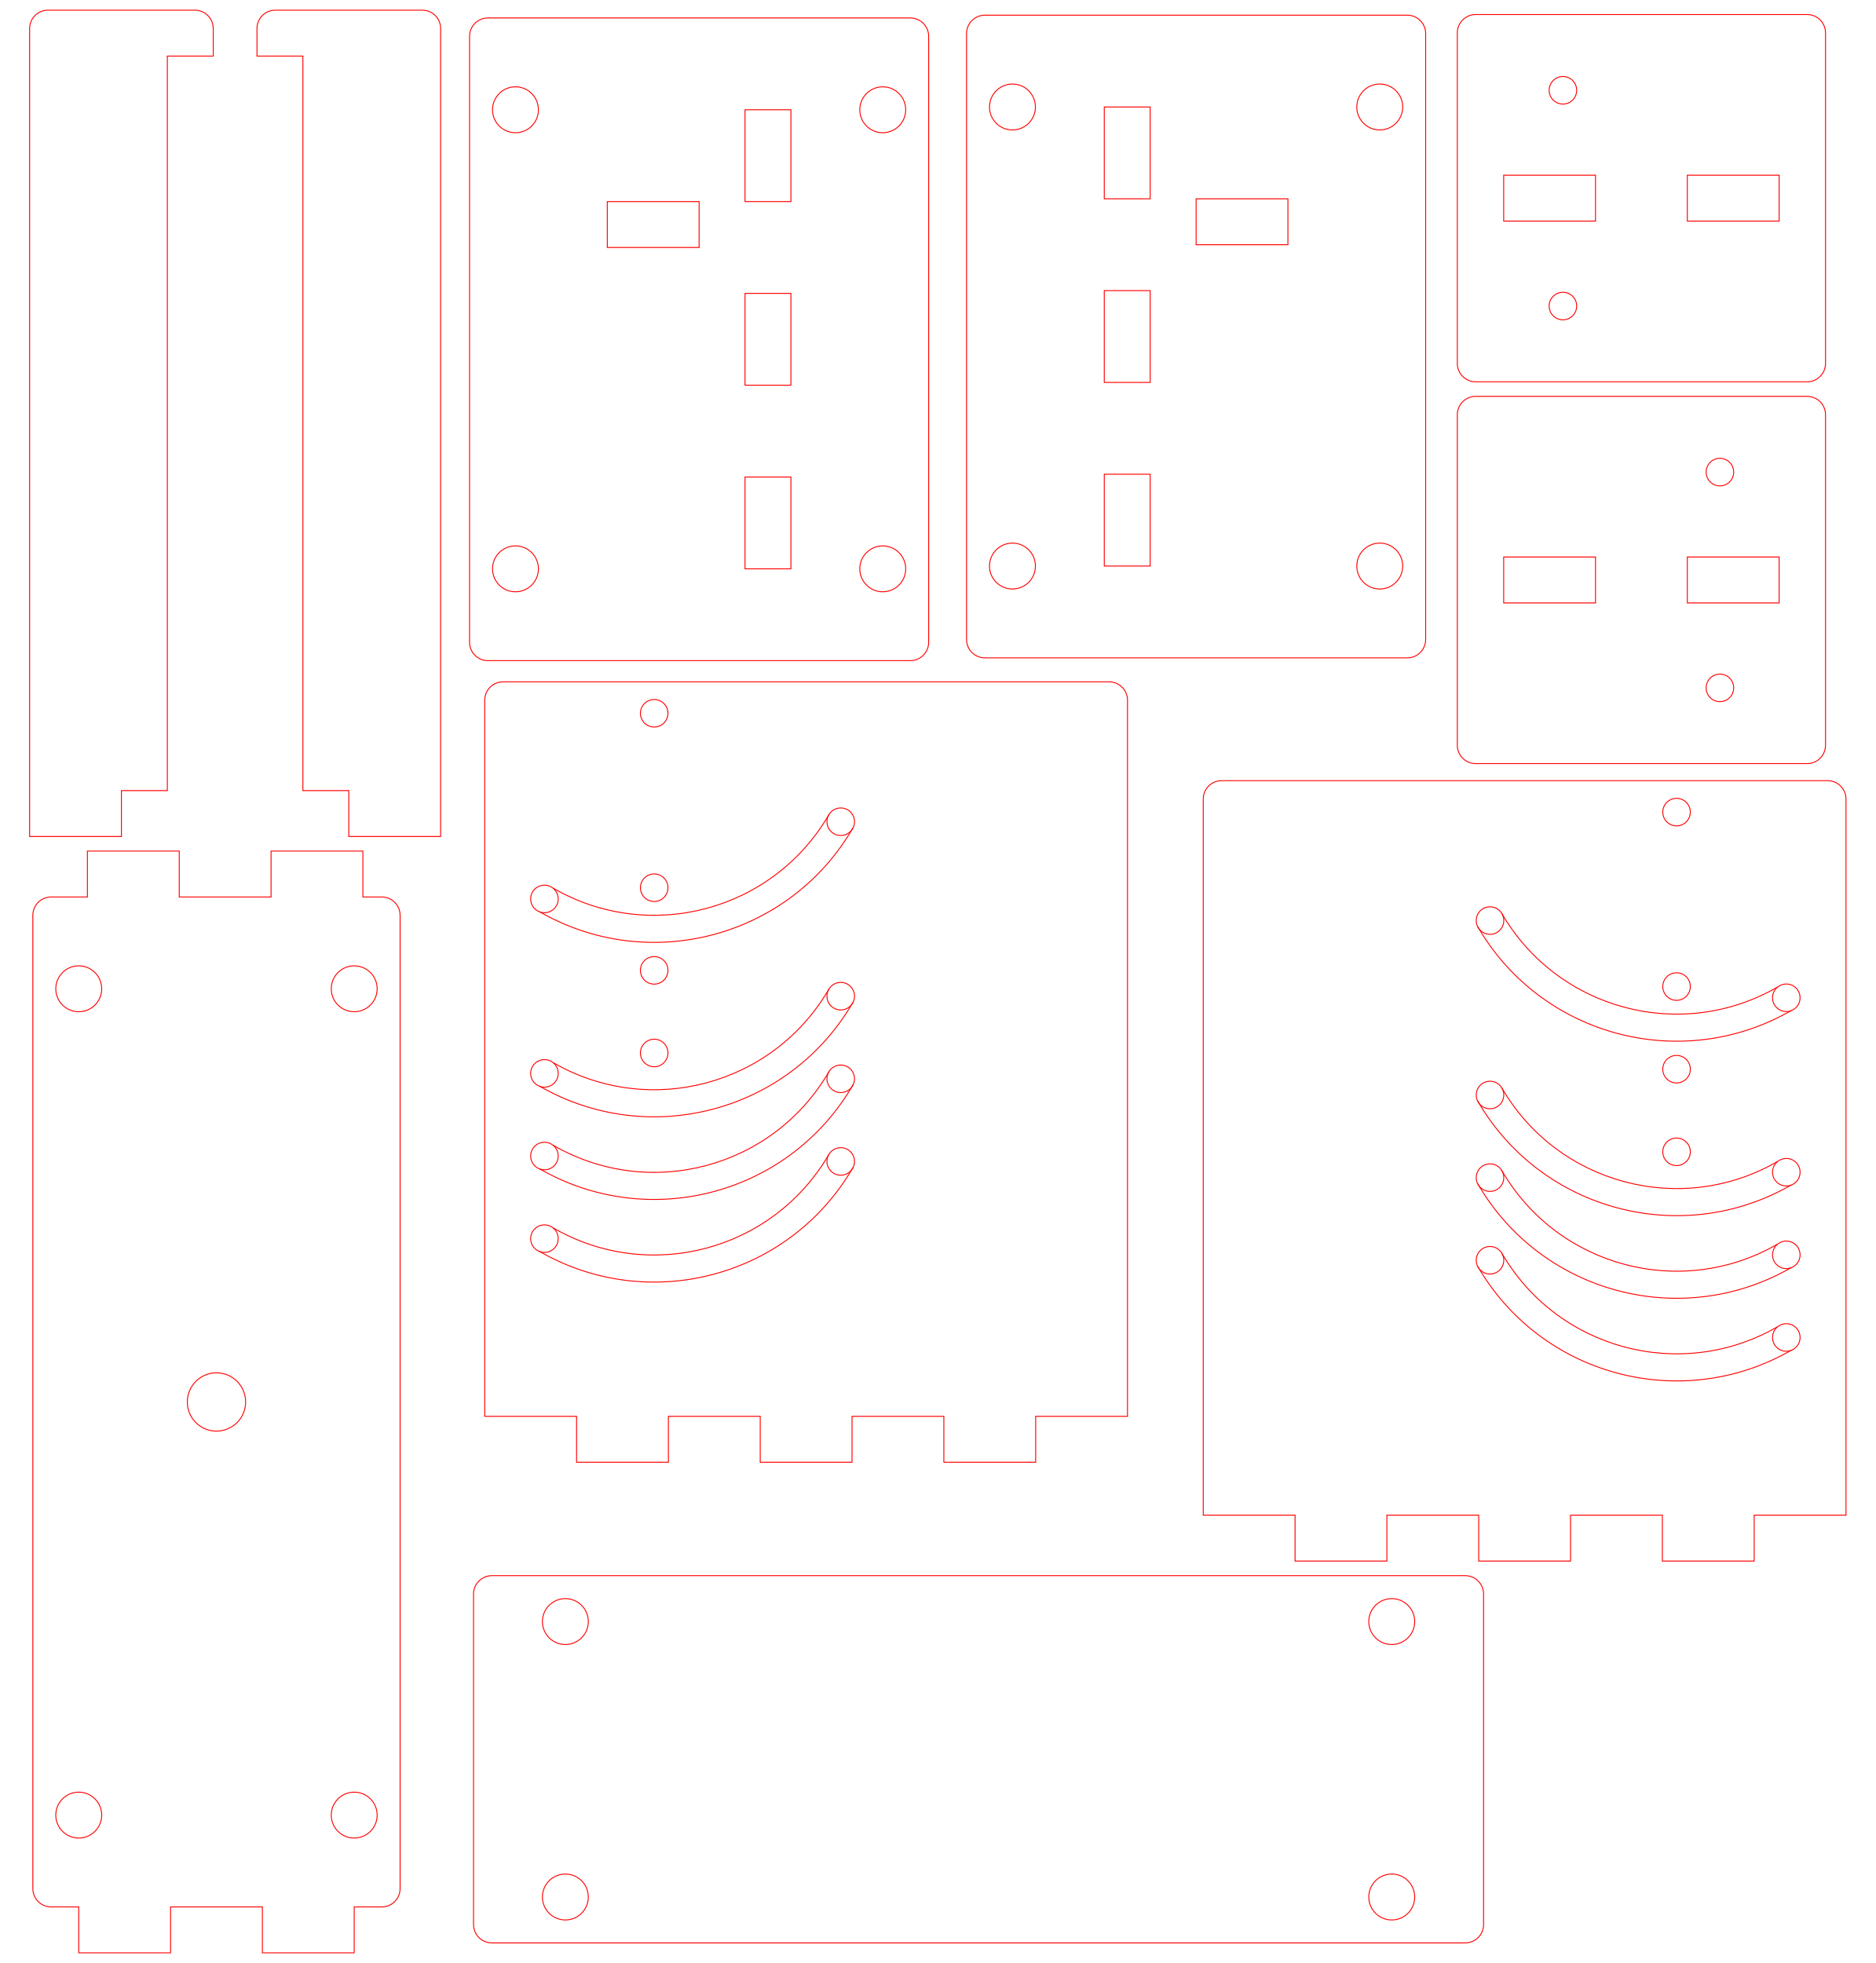
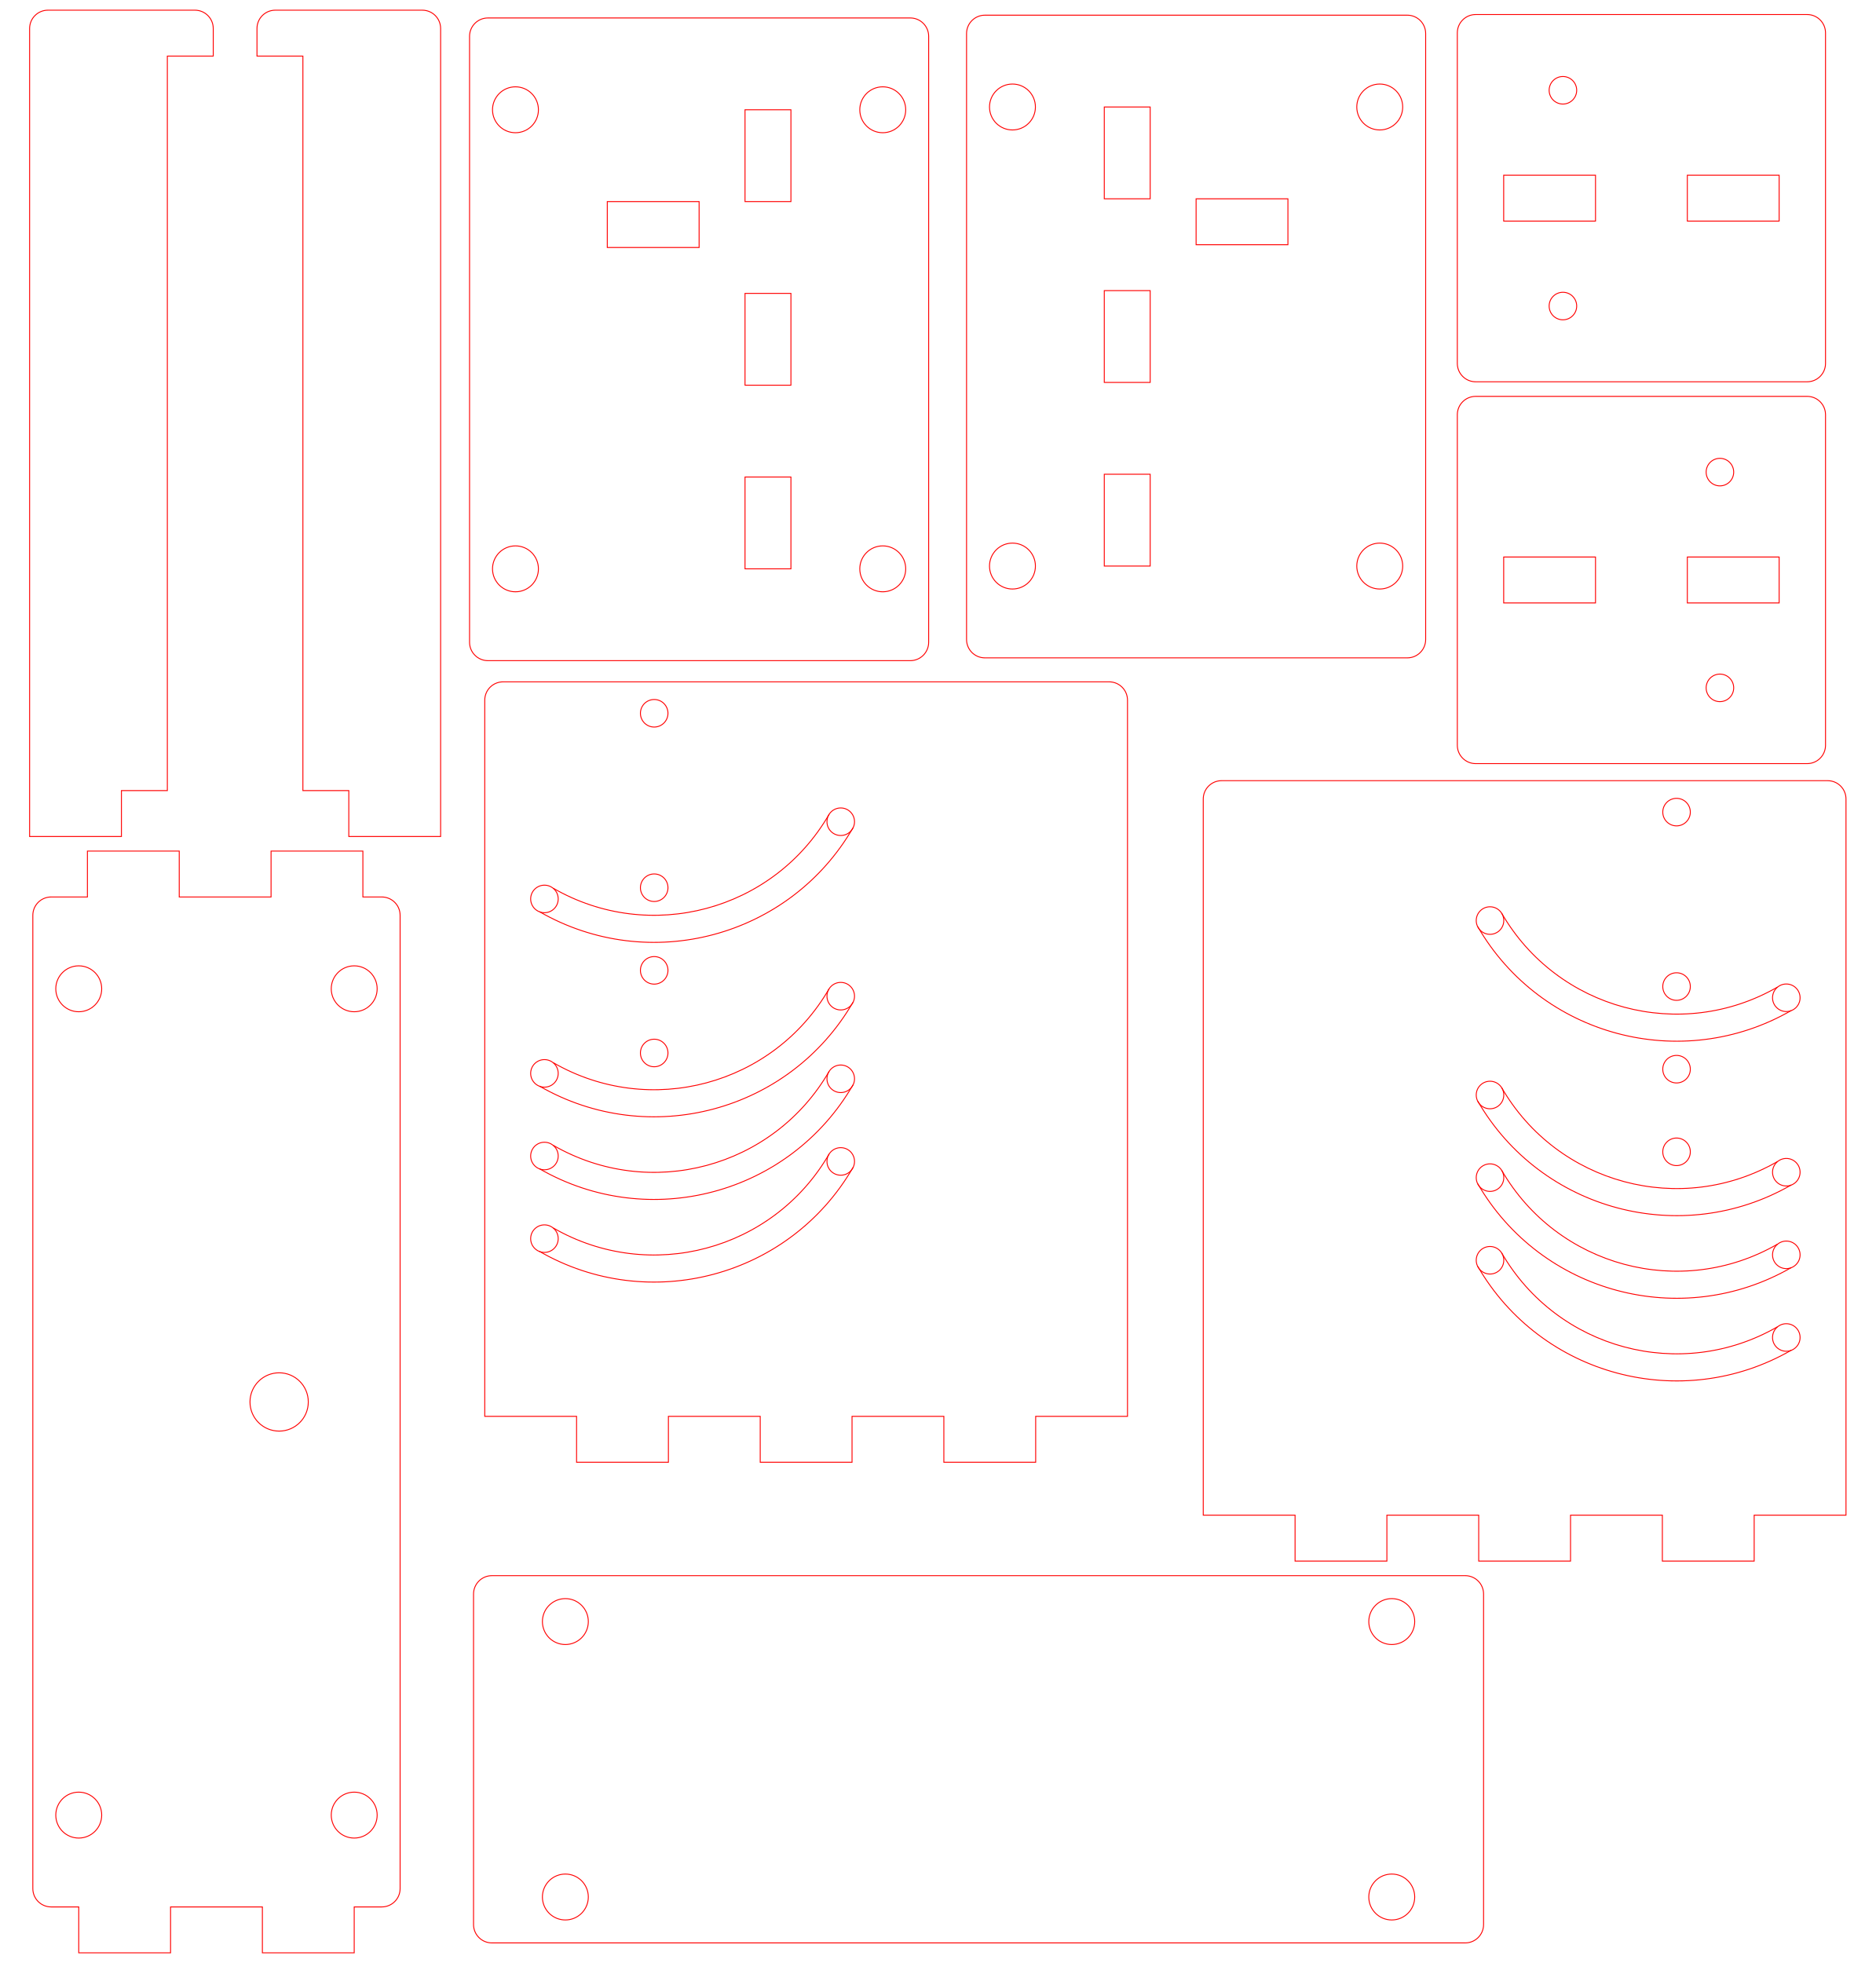
<svg xmlns="http://www.w3.org/2000/svg" width="204.268mm" height="213.804mm" viewBox="0 0 204.268 213.804" version="1.1" id="svg8">
  <defs id="defs2" />
  <g id="layer1" transform="translate(-3.009358,-1.611614)">
    <text xml:space="preserve" style="font-style:normal;font-weight:normal;font-size:10.583px;line-height:125%;font-family:sans-serif;letter-spacing:0px;word-spacing:0px;fill:#000000;fill-opacity:1;stroke:none;stroke-width:0.265px;stroke-linecap:butt;stroke-linejoin:miter;stroke-opacity:1" x="-80.32" y="15.257" id="text4832">
      <tspan id="tspan4830" x="-80.32" y="15.257" style="stroke-width:0.265px">foot</tspan>
    </text>
    <text xml:space="preserve" style="font-style:normal;font-weight:normal;font-size:10.583px;line-height:125%;font-family:sans-serif;letter-spacing:0px;word-spacing:0px;fill:#000000;fill-opacity:1;stroke:none;stroke-width:0.265px;stroke-linecap:butt;stroke-linejoin:miter;stroke-opacity:1" x="-87.064" y="29.809" id="text4891">
      <tspan x="-87.064" y="29.809" style="font-size:3.528px;stroke-width:0.265px" id="tspan4897">cube: 5x10mm</tspan>
    </text>
    <text xml:space="preserve" style="font-style:normal;font-weight:normal;font-size:10.583px;line-height:125%;font-family:sans-serif;letter-spacing:0px;word-spacing:0px;fill:#000000;fill-opacity:1;stroke:none;stroke-width:0.265px;stroke-linecap:butt;stroke-linejoin:miter;stroke-opacity:1" x="22.112" y="47.347" id="text4903">
      <tspan id="tspan4901" x="22.112" y="56.71" style="stroke-width:0.265px" />
    </text>
    <text id="text4907" y="38.76" x="-87.189" style="font-style:normal;font-weight:normal;font-size:10.583px;line-height:125%;font-family:sans-serif;letter-spacing:0px;word-spacing:0px;fill:#000000;fill-opacity:1;stroke:none;stroke-width:0.265px;stroke-linecap:butt;stroke-linejoin:miter;stroke-opacity:1" xml:space="preserve">
      <tspan id="tspan4905" style="font-size:3.528px;stroke-width:0.265px" y="38.76" x="-87.189">base: 50x70mm</tspan>
    </text>
    <text xml:space="preserve" style="font-style:normal;font-weight:normal;font-size:10.583px;line-height:125%;font-family:sans-serif;letter-spacing:0px;word-spacing:0px;fill:#000000;fill-opacity:1;stroke:none;stroke-width:0.265px;stroke-linecap:butt;stroke-linejoin:miter;stroke-opacity:1" x="-86.964" y="47.712" id="text4911">
      <tspan x="-86.964" y="47.712" style="font-size:3.528px;stroke-width:0.265px" id="tspan4909">thickness: 5mm</tspan>
    </text>
    <g id="g4986" transform="translate(2.608036,-3.212798)" style="stroke:#ff0000;stroke-opacity:1;stroke-width:0.1;stroke-miterlimit:4;stroke-dasharray:none">
      <g transform="matrix(-1,0,0,1,229.111,-0.3477853)" id="g4887" style="stroke:#ff0000;stroke-opacity:1;stroke-width:0.1;stroke-miterlimit:4;stroke-dasharray:none">
        <g transform="translate(87.3125,2.078869)" id="g4883" style="stroke:#ff0000;stroke-opacity:1;stroke-width:0.1;stroke-miterlimit:4;stroke-dasharray:none">
          <rect id="rect4873" width="50" height="70" x="40.259" y="5.049" style="fill:none;fill-opacity:1;stroke:#ff0000;stroke-width:0.1;stroke-miterlimit:4;stroke-dasharray:none;stroke-opacity:1" rx="2" />
          <g id="g4881" transform="translate(-64.53943,17.93453)" style="stroke:#ff0000;stroke-opacity:1;stroke-width:0.1;stroke-miterlimit:4;stroke-dasharray:none">
            <rect style="fill:none;fill-opacity:1;stroke:#ff0000;stroke-width:0.1;stroke-miterlimit:4;stroke-dasharray:none;stroke-opacity:1" id="rect4875" width="5" height="10" x="119.798" y="37.114" />
            <rect y="17.114" x="119.798" height="10" width="5" id="rect4877" style="fill:none;fill-opacity:1;stroke:#ff0000;stroke-width:0.1;stroke-miterlimit:4;stroke-dasharray:none;stroke-opacity:1" />
            <rect style="fill:none;fill-opacity:1;stroke:#ff0000;stroke-width:0.1;stroke-miterlimit:4;stroke-dasharray:none;stroke-opacity:1" id="rect4879" width="5" height="10" x="119.798" y="-2.886" />
          </g>
        </g>
        <rect transform="rotate(90)" y="-162.571" x="27.128" height="10" width="5" id="rect4885" style="fill:none;fill-opacity:1;stroke:#ff0000;stroke-width:0.1;stroke-miterlimit:4;stroke-dasharray:none;stroke-opacity:1" />
      </g>
      <g id="g4969" style="stroke:#ff0000;stroke-opacity:1;stroke-width:0.1;stroke-miterlimit:4;stroke-dasharray:none">
        <g id="g4947" transform="translate(35.52976,-5.291667)" style="stroke:#ff0000;stroke-opacity:1;stroke-width:0.1;stroke-miterlimit:4;stroke-dasharray:none">
          <circle r="2.5" cx="21.01" cy="72.072" id="path4941" style="fill:none;fill-opacity:1;stroke:#ff0000;stroke-width:0.1;stroke-miterlimit:4;stroke-dasharray:none;stroke-opacity:1" />
          <circle style="fill:none;fill-opacity:1;stroke:#ff0000;stroke-width:0.1;stroke-miterlimit:4;stroke-dasharray:none;stroke-opacity:1" id="circle4943" cy="22.072" cx="21.01" r="2.5" />
        </g>
        <g transform="translate(75.52976,-5.291667)" id="g4953" style="stroke:#ff0000;stroke-opacity:1;stroke-width:0.1;stroke-miterlimit:4;stroke-dasharray:none">
          <circle style="fill:none;fill-opacity:1;stroke:#ff0000;stroke-width:0.1;stroke-miterlimit:4;stroke-dasharray:none;stroke-opacity:1" id="circle4949" cy="72.072" cx="21.01" r="2.5" />
          <circle r="2.5" cx="21.01" cy="22.072" id="circle4951" style="fill:none;fill-opacity:1;stroke:#ff0000;stroke-width:0.1;stroke-miterlimit:4;stroke-dasharray:none;stroke-opacity:1" />
        </g>
      </g>
    </g>
    <g transform="matrix(-1,0,0,1,209.8141,-3.515179)" id="g5018" style="stroke:#ff0000;stroke-opacity:1;stroke-width:0.1;stroke-miterlimit:4;stroke-dasharray:none">
      <g id="g5002" transform="matrix(-1,0,0,1,229.111,-0.3477853)" style="stroke:#ff0000;stroke-opacity:1;stroke-width:0.1;stroke-miterlimit:4;stroke-dasharray:none">
        <g id="g4998" transform="translate(87.3125,2.078869)" style="stroke:#ff0000;stroke-opacity:1;stroke-width:0.1;stroke-miterlimit:4;stroke-dasharray:none">
          <rect rx="2" style="fill:none;fill-opacity:1;stroke:#ff0000;stroke-width:0.1;stroke-miterlimit:4;stroke-dasharray:none;stroke-opacity:1" y="5.049" x="40.259" height="70" width="50" id="rect4988" />
          <g transform="translate(-64.53943,17.93453)" id="g4996" style="stroke:#ff0000;stroke-opacity:1;stroke-width:0.1;stroke-miterlimit:4;stroke-dasharray:none">
            <rect y="37.114" x="119.798" height="10" width="5" id="rect4990" style="fill:none;fill-opacity:1;stroke:#ff0000;stroke-width:0.1;stroke-miterlimit:4;stroke-dasharray:none;stroke-opacity:1" />
            <rect style="fill:none;fill-opacity:1;stroke:#ff0000;stroke-width:0.1;stroke-miterlimit:4;stroke-dasharray:none;stroke-opacity:1" id="rect4992" width="5" height="10" x="119.798" y="17.114" />
            <rect y="-2.886" x="119.798" height="10" width="5" id="rect4994" style="fill:none;fill-opacity:1;stroke:#ff0000;stroke-width:0.1;stroke-miterlimit:4;stroke-dasharray:none;stroke-opacity:1" />
          </g>
        </g>
        <rect style="fill:none;fill-opacity:1;stroke:#ff0000;stroke-width:0.1;stroke-miterlimit:4;stroke-dasharray:none;stroke-opacity:1" id="rect5000" width="5" height="10" x="27.128" y="-162.571" transform="rotate(90)" />
      </g>
      <g id="g5016" style="stroke:#ff0000;stroke-opacity:1;stroke-width:0.1;stroke-miterlimit:4;stroke-dasharray:none">
        <g transform="translate(35.52976,-5.291667)" id="g5008" style="stroke:#ff0000;stroke-opacity:1;stroke-width:0.1;stroke-miterlimit:4;stroke-dasharray:none">
          <circle style="fill:none;fill-opacity:1;stroke:#ff0000;stroke-width:0.1;stroke-miterlimit:4;stroke-dasharray:none;stroke-opacity:1" id="circle5004" cy="72.072" cx="21.01" r="2.5" />
          <circle r="2.5" cx="21.01" cy="22.072" id="circle5006" style="fill:none;fill-opacity:1;stroke:#ff0000;stroke-width:0.1;stroke-miterlimit:4;stroke-dasharray:none;stroke-opacity:1" />
        </g>
        <g id="g5014" transform="translate(75.52976,-5.291667)" style="stroke:#ff0000;stroke-opacity:1;stroke-width:0.1;stroke-miterlimit:4;stroke-dasharray:none">
          <circle r="2.5" cx="21.01" cy="72.072" id="circle5010" style="fill:none;fill-opacity:1;stroke:#ff0000;stroke-width:0.1;stroke-miterlimit:4;stroke-dasharray:none;stroke-opacity:1" />
          <circle style="fill:none;fill-opacity:1;stroke:#ff0000;stroke-width:0.1;stroke-miterlimit:4;stroke-dasharray:none;stroke-opacity:1" id="circle5012" cy="22.072" cx="21.01" r="2.5" />
        </g>
      </g>
    </g>
    <text id="text5022" y="56.267" x="-87.06" style="font-style:normal;font-weight:normal;font-size:10.583px;line-height:125%;font-family:sans-serif;letter-spacing:0px;word-spacing:0px;fill:#000000;fill-opacity:1;stroke:none;stroke-width:0.265px;stroke-linecap:butt;stroke-linejoin:miter;stroke-opacity:1" xml:space="preserve">
      <tspan id="tspan5020" style="font-size:3.528px;stroke-width:0.265px" y="56.267" x="-87.06">screw pos: 45mmx55mm</tspan>
    </text>
    <g id="g5283" transform="translate(211.5955,-152.5754)">
      <g transform="translate(41.42678,-33.94323)" id="g5265">
        <g id="g5257" transform="translate(-10)">
          <circle style="fill:none;fill-opacity:1;stroke:#ff0000;stroke-width:0.1;stroke-miterlimit:4;stroke-dasharray:none;stroke-opacity:1" id="circle5215" cx="46.525" cy="234.01" r="1.5" />
          <circle r="1.5" cy="257.51" cx="46.525" id="circle5253" style="fill:none;fill-opacity:1;stroke:#ff0000;stroke-width:0.1;stroke-miterlimit:4;stroke-dasharray:none;stroke-opacity:1" />
        </g>
        <rect rx="2" style="fill:none;fill-opacity:1;stroke:#ff0000;stroke-width:0.1;stroke-miterlimit:4;stroke-dasharray:none;stroke-opacity:1" id="rect5259" width="40.1" height="30" x="7.925" y="230.76" />
      </g>
      <g transform="translate(1.622017,-0.6639179)" id="g5273">
        <rect style="fill:none;fill-opacity:1;stroke:#ff0000;stroke-width:0.1;stroke-miterlimit:4;stroke-dasharray:none;stroke-opacity:1" id="rect5267" width="5" height="10" x="57.73" y="199.981" />
        <rect y="214.981" x="57.73" height="10" width="5" id="rect5269" style="fill:none;fill-opacity:1;stroke:#ff0000;stroke-width:0.1;stroke-miterlimit:4;stroke-dasharray:none;stroke-opacity:1" />
      </g>
    </g>
    <g id="g5301" transform="matrix(-1,0,0,1,350.3999,-118.8713)">
      <g id="g5293" transform="translate(41.42678,-33.94323)">
        <g transform="translate(-10)" id="g5289">
          <circle r="1.5" cy="234.01" cx="46.525" id="circle5285" style="fill:none;fill-opacity:1;stroke:#ff0000;stroke-width:0.1;stroke-miterlimit:4;stroke-dasharray:none;stroke-opacity:1" />
          <circle style="fill:none;fill-opacity:1;stroke:#ff0000;stroke-width:0.1;stroke-miterlimit:4;stroke-dasharray:none;stroke-opacity:1" id="circle5287" cx="46.525" cy="257.51" r="1.5" />
        </g>
        <rect y="230.76" x="7.925" height="30" width="40.1" id="rect5291" style="fill:none;fill-opacity:1;stroke:#ff0000;stroke-width:0.1;stroke-miterlimit:4;stroke-dasharray:none;stroke-opacity:1" rx="2" />
      </g>
      <g id="g5299" transform="translate(1.622017,-0.6639179)">
        <rect y="199.981" x="57.73" height="10" width="5" id="rect5295" style="fill:none;fill-opacity:1;stroke:#ff0000;stroke-width:0.1;stroke-miterlimit:4;stroke-dasharray:none;stroke-opacity:1" />
        <rect style="fill:none;fill-opacity:1;stroke:#ff0000;stroke-width:0.1;stroke-miterlimit:4;stroke-dasharray:none;stroke-opacity:1" id="rect5297" width="5" height="10" x="57.73" y="214.981" />
      </g>
    </g>
    <g id="g5403" transform="translate(-240.5426,36.34866)">
      <path id="path5303" transform="scale(0.2645833)" d="m 89.371,633.094 c -4.188,0 -7.559,3.373 -7.559,7.561 v 37.795 200.314 11.338 7.561 18.896 11.338 7.561 h 7.559 30.236 v 18.896 h 37.795 v -18.896 h 37.795 v 18.896 h 37.795 v -18.896 h 37.797 v 18.896 h 37.795 v -18.896 h 30.236 7.559 V 927.896 916.559 897.662 678.449 640.654 c 0,-4.188 -3.371,-7.561 -7.559,-7.561 z" style="fill:none;fill-opacity:1;stroke:#ff0000;stroke-width:0.378;stroke-miterlimit:4;stroke-dasharray:none;stroke-opacity:1" />
      <g id="g5383">
        <g transform="translate(-16.25288,7.413588)" id="g5319">
          <g id="g5315" transform="translate(6.354725,-1.252046)">
            <g transform="translate(0.1889881,-1.322917)" id="g5311">
              <path style="fill:none;fill-opacity:1;stroke:#ff0000;stroke-width:0.1;stroke-miterlimit:4;stroke-dasharray:none;stroke-opacity:1" id="path5305" d="m 71.46,215.566 a 25,24.95 0 0 1 -34.151,9.132" />
              <path id="path5307" style="fill:none;fill-opacity:1;stroke:#ff0000;stroke-width:0.1;stroke-miterlimit:4;stroke-dasharray:none;stroke-opacity:1" d="m 68.862,214.091 a 22,22 0 0 1 -30.053,8.053" />
              <circle style="fill:none;fill-opacity:1;stroke:#ff0000;stroke-width:0.1;stroke-miterlimit:4;stroke-dasharray:none;stroke-opacity:1" id="circle5309" cx="49.809" cy="203.091" r="1.5" />
            </g>
            <circle style="fill:none;fill-opacity:1;stroke:#ff0000;stroke-width:0.1;stroke-miterlimit:4;stroke-dasharray:none;stroke-opacity:1" id="circle5313" cx="70.314" cy="213.58" r="1.5" />
          </g>
          <circle style="fill:none;fill-opacity:1;stroke:#ff0000;stroke-width:0.1;stroke-miterlimit:4;stroke-dasharray:none;stroke-opacity:1" id="circle5317" cx="44.399" cy="220.738" r="1.5" />
        </g>
        <g id="g5365" transform="translate(-16.25288,-27.58641)">
          <g transform="translate(6.354725,-1.252046)" id="g5361">
            <g id="g5357" transform="translate(0.1889881,-1.322917)">
              <path d="m 71.46,215.566 a 25,24.95 0 0 1 -34.151,9.132" id="path5351" style="fill:none;fill-opacity:1;stroke:#ff0000;stroke-width:0.1;stroke-miterlimit:4;stroke-dasharray:none;stroke-opacity:1" />
              <path d="m 68.862,214.091 a 22,22 0 0 1 -30.053,8.053" style="fill:none;fill-opacity:1;stroke:#ff0000;stroke-width:0.1;stroke-miterlimit:4;stroke-dasharray:none;stroke-opacity:1" id="path5353" />
              <circle r="1.5" cy="203.091" cx="49.809" id="circle5355" style="fill:none;fill-opacity:1;stroke:#ff0000;stroke-width:0.1;stroke-miterlimit:4;stroke-dasharray:none;stroke-opacity:1" />
            </g>
            <circle r="1.5" cy="213.58" cx="70.314" id="circle5359" style="fill:none;fill-opacity:1;stroke:#ff0000;stroke-width:0.1;stroke-miterlimit:4;stroke-dasharray:none;stroke-opacity:1" />
          </g>
          <circle r="1.5" cy="220.738" cx="44.399" id="circle5363" style="fill:none;fill-opacity:1;stroke:#ff0000;stroke-width:0.1;stroke-miterlimit:4;stroke-dasharray:none;stroke-opacity:1" />
        </g>
      </g>
    </g>
    <g id="g5441" transform="matrix(-1,0,0,1,-44.15805,30.92498)">
      <path style="fill:none;fill-opacity:1;stroke:#ff0000;stroke-width:0.378;stroke-miterlimit:4;stroke-dasharray:none;stroke-opacity:1" d="m 89.371,633.094 c -4.188,0 -7.559,3.373 -7.559,7.561 v 37.795 200.314 11.338 7.561 18.896 11.338 7.561 h 7.559 30.236 v 18.896 h 37.795 v -18.896 h 37.795 v 18.896 h 37.795 v -18.896 h 37.797 v 18.896 h 37.795 v -18.896 h 30.236 7.559 V 927.896 916.559 897.662 678.449 640.654 c 0,-4.188 -3.371,-7.561 -7.559,-7.561 z" transform="scale(0.2645833)" id="path5405" />
      <g id="g5439">
        <g id="g5421" transform="translate(-16.25288,7.413588)">
          <g transform="translate(6.354725,-1.252046)" id="g5417">
            <g id="g5413" transform="translate(0.1889881,-1.322917)">
              <path d="m 71.46,215.566 a 25,24.95 0 0 1 -34.151,9.132" id="path5407" style="fill:none;fill-opacity:1;stroke:#ff0000;stroke-width:0.1;stroke-miterlimit:4;stroke-dasharray:none;stroke-opacity:1" />
              <path d="m 68.862,214.091 a 22,22 0 0 1 -30.053,8.053" style="fill:none;fill-opacity:1;stroke:#ff0000;stroke-width:0.1;stroke-miterlimit:4;stroke-dasharray:none;stroke-opacity:1" id="path5409" />
              <circle r="1.5" cy="203.091" cx="49.809" id="circle5411" style="fill:none;fill-opacity:1;stroke:#ff0000;stroke-width:0.1;stroke-miterlimit:4;stroke-dasharray:none;stroke-opacity:1" />
            </g>
            <circle r="1.5" cy="213.58" cx="70.314" id="circle5415" style="fill:none;fill-opacity:1;stroke:#ff0000;stroke-width:0.1;stroke-miterlimit:4;stroke-dasharray:none;stroke-opacity:1" />
          </g>
          <circle r="1.5" cy="220.738" cx="44.399" id="circle5419" style="fill:none;fill-opacity:1;stroke:#ff0000;stroke-width:0.1;stroke-miterlimit:4;stroke-dasharray:none;stroke-opacity:1" />
        </g>
        <g transform="translate(-16.25288,-27.58641)" id="g5437">
          <g id="g5433" transform="translate(6.354725,-1.252046)">
            <g transform="translate(0.1889881,-1.322917)" id="g5429">
              <path style="fill:none;fill-opacity:1;stroke:#ff0000;stroke-width:0.1;stroke-miterlimit:4;stroke-dasharray:none;stroke-opacity:1" id="path5423" d="m 71.46,215.566 a 25,24.95 0 0 1 -34.151,9.132" />
              <path id="path5425" style="fill:none;fill-opacity:1;stroke:#ff0000;stroke-width:0.1;stroke-miterlimit:4;stroke-dasharray:none;stroke-opacity:1" d="m 68.862,214.091 a 22,22 0 0 1 -30.053,8.053" />
              <circle style="fill:none;fill-opacity:1;stroke:#ff0000;stroke-width:0.1;stroke-miterlimit:4;stroke-dasharray:none;stroke-opacity:1" id="circle5427" cx="49.809" cy="203.091" r="1.5" />
            </g>
            <circle style="fill:none;fill-opacity:1;stroke:#ff0000;stroke-width:0.1;stroke-miterlimit:4;stroke-dasharray:none;stroke-opacity:1" id="circle5431" cx="70.314" cy="213.58" r="1.5" />
          </g>
          <circle style="fill:none;fill-opacity:1;stroke:#ff0000;stroke-width:0.1;stroke-miterlimit:4;stroke-dasharray:none;stroke-opacity:1" id="circle5435" cx="44.399" cy="220.738" r="1.5" />
        </g>
      </g>
    </g>
    <path style="fill:none;fill-opacity:1;stroke:#ff0000;stroke-width:0.1;stroke-miterlimit:4;stroke-dasharray:none;stroke-opacity:1" d="m 8.234,2.72 c -1.108,0 -2,0.892 -2,2 v 63 15 3 2 5 h 10 v -5 h 5 V 7.72 H 26.234 V 4.72 c 0,-1.108 -0.892,-2 -2,-2 z" id="rect5443" />
    <path id="path5454" d="m 48.997,2.72 c 1.108,0 2,0.892 2,2 v 63 15 3 2 5 h -10 v -5 h -5 V 7.72 h -5 V 4.72 c 0,-1.108 0.892,-2 2,-2 z" style="fill:none;fill-opacity:1;stroke:#ff0000;stroke-width:0.1;stroke-miterlimit:4;stroke-dasharray:none;stroke-opacity:1" />
    <g id="g5611" transform="translate(41.10579,-87.35416)" style="stroke:#ff0000;stroke-opacity:1;stroke-width:0.1;stroke-miterlimit:4;stroke-dasharray:none">
      <path style="fill:none;fill-opacity:1;stroke:#ff0000;stroke-width:0.1;stroke-miterlimit:4;stroke-dasharray:none;stroke-opacity:1" d="m 16.697,163.23 c -1.108,0 -2,0.892 -2,2 v 10 53 3 2 5 3 2 h 2 8 v 5 h 10 v -5 h 10 v 5 h 10 v -5 h 10 v 5 h 10 v -5 h 8 2 v -2 -3 -5 -58 -10 c 0,-1.108 -0.892,-2 -2,-2 z" id="path5458" />
      <g transform="translate(-23.20189,3.137276)" id="g5474" style="stroke:#ff0000;stroke-opacity:1;stroke-width:0.1;stroke-miterlimit:4;stroke-dasharray:none">
        <g id="g5470" transform="translate(6.354725,-1.252046)" style="stroke:#ff0000;stroke-opacity:1;stroke-width:0.1;stroke-miterlimit:4;stroke-dasharray:none">
          <g transform="translate(0.1889881,-1.322917)" id="g5466" style="stroke:#ff0000;stroke-opacity:1;stroke-width:0.1;stroke-miterlimit:4;stroke-dasharray:none">
            <path style="fill:none;fill-opacity:1;stroke:#ff0000;stroke-width:0.1;stroke-miterlimit:4;stroke-dasharray:none;stroke-opacity:1" id="path5460" d="m 71.46,215.566 a 25,24.95 0 0 1 -34.151,9.132" />
            <path id="path5462" style="fill:none;fill-opacity:1;stroke:#ff0000;stroke-width:0.1;stroke-miterlimit:4;stroke-dasharray:none;stroke-opacity:1" d="m 68.862,214.091 a 22,22 0 0 1 -30.053,8.053" />
            <circle style="fill:none;fill-opacity:1;stroke:#ff0000;stroke-width:0.1;stroke-miterlimit:4;stroke-dasharray:none;stroke-opacity:1" id="circle5464" cx="49.809" cy="203.091" r="1.5" />
          </g>
          <circle style="fill:none;fill-opacity:1;stroke:#ff0000;stroke-width:0.1;stroke-miterlimit:4;stroke-dasharray:none;stroke-opacity:1" id="circle5468" cx="70.314" cy="213.58" r="1.5" />
        </g>
        <circle style="fill:none;fill-opacity:1;stroke:#ff0000;stroke-width:0.1;stroke-miterlimit:4;stroke-dasharray:none;stroke-opacity:1" id="circle5472" cx="44.399" cy="220.738" r="1.5" />
      </g>
      <g id="g5490" transform="translate(-23.20189,-5.862724)" style="stroke:#ff0000;stroke-opacity:1;stroke-width:0.1;stroke-miterlimit:4;stroke-dasharray:none">
        <g transform="translate(6.354725,-1.252046)" id="g5486" style="stroke:#ff0000;stroke-opacity:1;stroke-width:0.1;stroke-miterlimit:4;stroke-dasharray:none">
          <g id="g5482" transform="translate(0.1889881,-1.322917)" style="stroke:#ff0000;stroke-opacity:1;stroke-width:0.1;stroke-miterlimit:4;stroke-dasharray:none">
            <path d="m 71.46,215.566 a 25,24.95 0 0 1 -34.151,9.132" id="path5476" style="fill:none;fill-opacity:1;stroke:#ff0000;stroke-width:0.1;stroke-miterlimit:4;stroke-dasharray:none;stroke-opacity:1" />
            <path d="m 68.862,214.091 a 22,22 0 0 1 -30.053,8.053" style="fill:none;fill-opacity:1;stroke:#ff0000;stroke-width:0.1;stroke-miterlimit:4;stroke-dasharray:none;stroke-opacity:1" id="path5478" />
            <circle r="1.5" cy="203.091" cx="49.809" id="circle5480" style="fill:none;fill-opacity:1;stroke:#ff0000;stroke-width:0.1;stroke-miterlimit:4;stroke-dasharray:none;stroke-opacity:1" />
          </g>
          <circle r="1.5" cy="213.58" cx="70.314" id="circle5484" style="fill:none;fill-opacity:1;stroke:#ff0000;stroke-width:0.1;stroke-miterlimit:4;stroke-dasharray:none;stroke-opacity:1" />
        </g>
        <circle r="1.5" cy="220.738" cx="44.399" id="circle5488" style="fill:none;fill-opacity:1;stroke:#ff0000;stroke-width:0.1;stroke-miterlimit:4;stroke-dasharray:none;stroke-opacity:1" />
      </g>
      <g transform="translate(-23.20189,-14.86272)" id="g5560" style="stroke:#ff0000;stroke-opacity:1;stroke-width:0.1;stroke-miterlimit:4;stroke-dasharray:none">
        <g id="g5556" transform="translate(6.354725,-1.252046)" style="stroke:#ff0000;stroke-opacity:1;stroke-width:0.1;stroke-miterlimit:4;stroke-dasharray:none">
          <g transform="translate(0.1889881,-1.322917)" id="g5552" style="stroke:#ff0000;stroke-opacity:1;stroke-width:0.1;stroke-miterlimit:4;stroke-dasharray:none">
            <path style="fill:none;fill-opacity:1;stroke:#ff0000;stroke-width:0.1;stroke-miterlimit:4;stroke-dasharray:none;stroke-opacity:1" id="path5546" d="m 71.46,215.566 a 25,24.95 0 0 1 -34.151,9.132" />
            <path id="path5548" style="fill:none;fill-opacity:1;stroke:#ff0000;stroke-width:0.1;stroke-miterlimit:4;stroke-dasharray:none;stroke-opacity:1" d="m 68.862,214.091 a 22,22 0 0 1 -30.053,8.053" />
            <circle style="fill:none;fill-opacity:1;stroke:#ff0000;stroke-width:0.1;stroke-miterlimit:4;stroke-dasharray:none;stroke-opacity:1" id="circle5550" cx="49.809" cy="203.091" r="1.5" />
          </g>
          <circle style="fill:none;fill-opacity:1;stroke:#ff0000;stroke-width:0.1;stroke-miterlimit:4;stroke-dasharray:none;stroke-opacity:1" id="circle5554" cx="70.314" cy="213.58" r="1.5" />
        </g>
        <circle style="fill:none;fill-opacity:1;stroke:#ff0000;stroke-width:0.1;stroke-miterlimit:4;stroke-dasharray:none;stroke-opacity:1" id="circle5558" cx="44.399" cy="220.738" r="1.5" />
      </g>
      <g id="g5576" transform="translate(-23.20189,-33.86272)" style="stroke:#ff0000;stroke-opacity:1;stroke-width:0.1;stroke-miterlimit:4;stroke-dasharray:none">
        <g transform="translate(6.354725,-1.252046)" id="g5572" style="stroke:#ff0000;stroke-opacity:1;stroke-width:0.1;stroke-miterlimit:4;stroke-dasharray:none">
          <g id="g5568" transform="translate(0.1889881,-1.322917)" style="stroke:#ff0000;stroke-opacity:1;stroke-width:0.1;stroke-miterlimit:4;stroke-dasharray:none">
            <path d="m 71.46,215.566 a 25,24.95 0 0 1 -34.151,9.132" id="path5562" style="fill:none;fill-opacity:1;stroke:#ff0000;stroke-width:0.1;stroke-miterlimit:4;stroke-dasharray:none;stroke-opacity:1" />
            <path d="m 68.862,214.091 a 22,22 0 0 1 -30.053,8.053" style="fill:none;fill-opacity:1;stroke:#ff0000;stroke-width:0.1;stroke-miterlimit:4;stroke-dasharray:none;stroke-opacity:1" id="path5564" />
            <circle r="1.5" cy="203.091" cx="49.809" id="circle5566" style="fill:none;fill-opacity:1;stroke:#ff0000;stroke-width:0.1;stroke-miterlimit:4;stroke-dasharray:none;stroke-opacity:1" />
          </g>
          <circle r="1.5" cy="213.58" cx="70.314" id="circle5570" style="fill:none;fill-opacity:1;stroke:#ff0000;stroke-width:0.1;stroke-miterlimit:4;stroke-dasharray:none;stroke-opacity:1" />
        </g>
        <circle r="1.5" cy="220.738" cx="44.399" id="circle5574" style="fill:none;fill-opacity:1;stroke:#ff0000;stroke-width:0.1;stroke-miterlimit:4;stroke-dasharray:none;stroke-opacity:1" />
      </g>
    </g>
    <g id="g5679" transform="matrix(-1,0,0,1,218.7495,-76.58968)" style="stroke:#ff0000;stroke-opacity:1;stroke-width:0.1;stroke-miterlimit:4;stroke-dasharray:none">
      <path id="path5613" d="m 16.697,163.23 c -1.108,0 -2,0.892 -2,2 v 10 53 3 2 5 3 2 h 2 8 v 5 h 10 v -5 h 10 v 5 h 10 v -5 h 10 v 5 h 10 v -5 h 8 2 v -2 -3 -5 -58 -10 c 0,-1.108 -0.892,-2 -2,-2 z" style="fill:none;fill-opacity:1;stroke:#ff0000;stroke-width:0.1;stroke-miterlimit:4;stroke-dasharray:none;stroke-opacity:1" />
      <g id="g5629" transform="translate(-23.20189,3.137276)" style="stroke:#ff0000;stroke-opacity:1;stroke-width:0.1;stroke-miterlimit:4;stroke-dasharray:none">
        <g transform="translate(6.354725,-1.252046)" id="g5625" style="stroke:#ff0000;stroke-opacity:1;stroke-width:0.1;stroke-miterlimit:4;stroke-dasharray:none">
          <g id="g5621" transform="translate(0.1889881,-1.322917)" style="stroke:#ff0000;stroke-opacity:1;stroke-width:0.1;stroke-miterlimit:4;stroke-dasharray:none">
            <path d="m 71.46,215.566 a 25,24.95 0 0 1 -34.151,9.132" id="path5615" style="fill:none;fill-opacity:1;stroke:#ff0000;stroke-width:0.1;stroke-miterlimit:4;stroke-dasharray:none;stroke-opacity:1" />
            <path d="m 68.862,214.091 a 22,22 0 0 1 -30.053,8.053" style="fill:none;fill-opacity:1;stroke:#ff0000;stroke-width:0.1;stroke-miterlimit:4;stroke-dasharray:none;stroke-opacity:1" id="path5617" />
            <circle r="1.5" cy="203.091" cx="49.809" id="circle5619" style="fill:none;fill-opacity:1;stroke:#ff0000;stroke-width:0.1;stroke-miterlimit:4;stroke-dasharray:none;stroke-opacity:1" />
          </g>
          <circle r="1.5" cy="213.58" cx="70.314" id="circle5623" style="fill:none;fill-opacity:1;stroke:#ff0000;stroke-width:0.1;stroke-miterlimit:4;stroke-dasharray:none;stroke-opacity:1" />
        </g>
        <circle r="1.5" cy="220.738" cx="44.399" id="circle5627" style="fill:none;fill-opacity:1;stroke:#ff0000;stroke-width:0.1;stroke-miterlimit:4;stroke-dasharray:none;stroke-opacity:1" />
      </g>
      <g transform="translate(-23.20189,-5.862724)" id="g5645" style="stroke:#ff0000;stroke-opacity:1;stroke-width:0.1;stroke-miterlimit:4;stroke-dasharray:none">
        <g id="g5641" transform="translate(6.354725,-1.252046)" style="stroke:#ff0000;stroke-opacity:1;stroke-width:0.1;stroke-miterlimit:4;stroke-dasharray:none">
          <g transform="translate(0.1889881,-1.322917)" id="g5637" style="stroke:#ff0000;stroke-opacity:1;stroke-width:0.1;stroke-miterlimit:4;stroke-dasharray:none">
            <path style="fill:none;fill-opacity:1;stroke:#ff0000;stroke-width:0.1;stroke-miterlimit:4;stroke-dasharray:none;stroke-opacity:1" id="path5631" d="m 71.46,215.566 a 25,24.95 0 0 1 -34.151,9.132" />
            <path id="path5633" style="fill:none;fill-opacity:1;stroke:#ff0000;stroke-width:0.1;stroke-miterlimit:4;stroke-dasharray:none;stroke-opacity:1" d="m 68.862,214.091 a 22,22 0 0 1 -30.053,8.053" />
            <circle style="fill:none;fill-opacity:1;stroke:#ff0000;stroke-width:0.1;stroke-miterlimit:4;stroke-dasharray:none;stroke-opacity:1" id="circle5635" cx="49.809" cy="203.091" r="1.5" />
          </g>
          <circle style="fill:none;fill-opacity:1;stroke:#ff0000;stroke-width:0.1;stroke-miterlimit:4;stroke-dasharray:none;stroke-opacity:1" id="circle5639" cx="70.314" cy="213.58" r="1.5" />
        </g>
        <circle style="fill:none;fill-opacity:1;stroke:#ff0000;stroke-width:0.1;stroke-miterlimit:4;stroke-dasharray:none;stroke-opacity:1" id="circle5643" cx="44.399" cy="220.738" r="1.5" />
      </g>
      <g id="g5661" transform="translate(-23.20189,-14.86272)" style="stroke:#ff0000;stroke-opacity:1;stroke-width:0.1;stroke-miterlimit:4;stroke-dasharray:none">
        <g transform="translate(6.354725,-1.252046)" id="g5657" style="stroke:#ff0000;stroke-opacity:1;stroke-width:0.1;stroke-miterlimit:4;stroke-dasharray:none">
          <g id="g5653" transform="translate(0.1889881,-1.322917)" style="stroke:#ff0000;stroke-opacity:1;stroke-width:0.1;stroke-miterlimit:4;stroke-dasharray:none">
            <path d="m 71.46,215.566 a 25,24.95 0 0 1 -34.151,9.132" id="path5647" style="fill:none;fill-opacity:1;stroke:#ff0000;stroke-width:0.1;stroke-miterlimit:4;stroke-dasharray:none;stroke-opacity:1" />
            <path d="m 68.862,214.091 a 22,22 0 0 1 -30.053,8.053" style="fill:none;fill-opacity:1;stroke:#ff0000;stroke-width:0.1;stroke-miterlimit:4;stroke-dasharray:none;stroke-opacity:1" id="path5649" />
            <circle r="1.5" cy="203.091" cx="49.809" id="circle5651" style="fill:none;fill-opacity:1;stroke:#ff0000;stroke-width:0.1;stroke-miterlimit:4;stroke-dasharray:none;stroke-opacity:1" />
          </g>
          <circle r="1.5" cy="213.58" cx="70.314" id="circle5655" style="fill:none;fill-opacity:1;stroke:#ff0000;stroke-width:0.1;stroke-miterlimit:4;stroke-dasharray:none;stroke-opacity:1" />
        </g>
        <circle r="1.5" cy="220.738" cx="44.399" id="circle5659" style="fill:none;fill-opacity:1;stroke:#ff0000;stroke-width:0.1;stroke-miterlimit:4;stroke-dasharray:none;stroke-opacity:1" />
      </g>
      <g transform="translate(-23.20189,-33.86272)" id="g5677" style="stroke:#ff0000;stroke-opacity:1;stroke-width:0.1;stroke-miterlimit:4;stroke-dasharray:none">
        <g id="g5673" transform="translate(6.354725,-1.252046)" style="stroke:#ff0000;stroke-opacity:1;stroke-width:0.1;stroke-miterlimit:4;stroke-dasharray:none">
          <g transform="translate(0.1889881,-1.322917)" id="g5669" style="stroke:#ff0000;stroke-opacity:1;stroke-width:0.1;stroke-miterlimit:4;stroke-dasharray:none">
            <path style="fill:none;fill-opacity:1;stroke:#ff0000;stroke-width:0.1;stroke-miterlimit:4;stroke-dasharray:none;stroke-opacity:1" id="path5663" d="m 71.46,215.566 a 25,24.95 0 0 1 -34.151,9.132" />
            <path id="path5665" style="fill:none;fill-opacity:1;stroke:#ff0000;stroke-width:0.1;stroke-miterlimit:4;stroke-dasharray:none;stroke-opacity:1" d="m 68.862,214.091 a 22,22 0 0 1 -30.053,8.053" />
            <circle style="fill:none;fill-opacity:1;stroke:#ff0000;stroke-width:0.1;stroke-miterlimit:4;stroke-dasharray:none;stroke-opacity:1" id="circle5667" cx="49.809" cy="203.091" r="1.5" />
          </g>
          <circle style="fill:none;fill-opacity:1;stroke:#ff0000;stroke-width:0.1;stroke-miterlimit:4;stroke-dasharray:none;stroke-opacity:1" id="circle5671" cx="70.314" cy="213.58" r="1.5" />
        </g>
        <circle style="fill:none;fill-opacity:1;stroke:#ff0000;stroke-width:0.1;stroke-miterlimit:4;stroke-dasharray:none;stroke-opacity:1" id="circle5675" cx="44.399" cy="220.738" r="1.5" />
      </g>
    </g>
-     <g id="g5831" transform="rotate(90,70.35153,146.3362)" style="stroke:#ff0000;stroke-opacity:1;stroke-width:0.1;stroke-miterlimit:4;stroke-dasharray:none">
-       <path id="rect5456" d="m 25.323,170.103 c -1.108,0 -2,0.892 -2,2 v 2.055 h -5 v 10 h 5 v 10 h -5 v 10 h 5 v 3.945 c 0,1.108 0.892,2 2,2 H 131.323 c 1.108,0 2,-0.892 2,-2 v -3 h 5 v -10 h -5 v -10 h 5 v -10 h -5 v -3 c 0,-1.108 -0.892,-2 -2,-2 z" style="fill:none;fill-opacity:1;stroke:#ff0000;stroke-width:0.1;stroke-miterlimit:4;stroke-dasharray:none;stroke-opacity:1" />
-       <g transform="translate(4.127707,7.589767)" id="g5695" style="stroke:#ff0000;stroke-opacity:1;stroke-width:0.1;stroke-miterlimit:4;stroke-dasharray:none">
+     <g id="g1029">
+       <path id="rect5456" d="m 46.585,101.308 c 0,-1.108 -0.892,-2 -2,-2 H 42.53 v -5 h -10 v 5 h -10 v -5 h -10 v 5 H 8.585 c -1.108,0 -2,0.892 -2,2 v 106 c 0,1.108 0.892,2 2,2 h 3 v 5 h 10 v -5 h 10 v 5 h 10 v -5 h 3 c 1.108,0 2,-0.892 2,-2 z" style="fill:none;fill-opacity:1;stroke:#ff0000;stroke-width:0.1;stroke-miterlimit:4;stroke-dasharray:none;stroke-opacity:1" />
+       <g transform="rotate(90,64.49279,144.6052)" id="g5695" style="stroke:#ff0000;stroke-width:0.1;stroke-miterlimit:4;stroke-dasharray:none;stroke-opacity:1">
        <circle style="fill:none;fill-opacity:1;stroke:#ff0000;stroke-width:0.1;stroke-miterlimit:4;stroke-dasharray:none;stroke-opacity:1" id="path5683" cx="29.195" cy="197.513" r="2.5" />
        <circle r="2.5" cy="197.513" cx="119.195" id="circle5685" style="fill:none;fill-opacity:1;stroke:#ff0000;stroke-width:0.1;stroke-miterlimit:4;stroke-dasharray:none;stroke-opacity:1" />
        <circle r="2.5" cy="167.513" cx="29.195" id="circle5687" style="fill:none;fill-opacity:1;stroke:#ff0000;stroke-width:0.1;stroke-miterlimit:4;stroke-dasharray:none;stroke-opacity:1" />
        <circle style="fill:none;fill-opacity:1;stroke:#ff0000;stroke-width:0.1;stroke-miterlimit:4;stroke-dasharray:none;stroke-opacity:1" id="circle5689" cx="119.195" cy="167.513" r="2.5" />
      </g>
-       <ellipse ry="3.175" rx="3.175" cy="190.103" cx="78.323" id="path5705" style="fill:none;fill-opacity:1;stroke:#ff0000;stroke-width:0.1;stroke-miterlimit:4;stroke-dasharray:none;stroke-opacity:1" />
+       <ellipse transform="rotate(90)" ry="3.175" rx="3.175" cy="-33.41" cx="154.308" id="path5705" style="fill:none;fill-opacity:1;stroke:#ff0000;stroke-width:0.1;stroke-miterlimit:4;stroke-dasharray:none;stroke-opacity:1" />
    </g>
    <g transform="translate(35.38659,10.71463)" id="g5719" style="stroke:#ff0000;stroke-opacity:1;stroke-width:0.1;stroke-miterlimit:4;stroke-dasharray:none">
      <rect style="fill:none;fill-opacity:1;stroke:#ff0000;stroke-width:0.1;stroke-miterlimit:4;stroke-dasharray:none;stroke-opacity:1" id="rect5707" width="110" height="40" x="19.195" y="162.513" rx="2" />
      <g id="g5717" style="stroke:#ff0000;stroke-opacity:1;stroke-width:0.1;stroke-miterlimit:4;stroke-dasharray:none">
        <circle r="2.5" cy="197.513" cx="29.195" id="circle5709" style="fill:none;fill-opacity:1;stroke:#ff0000;stroke-width:0.1;stroke-miterlimit:4;stroke-dasharray:none;stroke-opacity:1" />
        <circle style="fill:none;fill-opacity:1;stroke:#ff0000;stroke-width:0.1;stroke-miterlimit:4;stroke-dasharray:none;stroke-opacity:1" id="circle5711" cx="119.195" cy="197.513" r="2.5" />
        <circle style="fill:none;fill-opacity:1;stroke:#ff0000;stroke-width:0.1;stroke-miterlimit:4;stroke-dasharray:none;stroke-opacity:1" id="circle5713" cx="29.195" cy="167.513" r="2.5" />
        <circle r="2.5" cy="167.513" cx="119.195" id="circle5715" style="fill:none;fill-opacity:1;stroke:#ff0000;stroke-width:0.1;stroke-miterlimit:4;stroke-dasharray:none;stroke-opacity:1" />
      </g>
    </g>
    <g id="g5780" transform="translate(13.36348,-204.4612)" style="stroke:#ff0000;stroke-opacity:1;stroke-width:0.1;stroke-miterlimit:4;stroke-dasharray:none">
      <g id="g5764" style="stroke:#ff0000;stroke-opacity:1;stroke-width:0.1;stroke-miterlimit:4;stroke-dasharray:none">
        <g id="g5735" transform="matrix(-1,0,0,1,206.3846,-18.10436)" style="stroke:#ff0000;stroke-opacity:1;stroke-width:0.1;stroke-miterlimit:4;stroke-dasharray:none">
          <circle style="fill:none;fill-opacity:1;stroke:#ff0000;stroke-width:0.1;stroke-miterlimit:4;stroke-dasharray:none;stroke-opacity:1" id="circle5731" cx="46.525" cy="234.01" r="1.5" />
          <circle r="1.5" cy="257.51" cx="46.525" id="circle5733" style="fill:none;fill-opacity:1;stroke:#ff0000;stroke-width:0.1;stroke-miterlimit:4;stroke-dasharray:none;stroke-opacity:1" />
        </g>
      </g>
      <rect transform="scale(-1,1)" y="207.656" x="-188.459" height="40" width="40.1" id="rect5737" style="fill:none;fill-opacity:1;stroke:#ff0000;stroke-width:0.1;stroke-miterlimit:4;stroke-dasharray:none;stroke-opacity:1" rx="2" />
      <g transform="translate(-2.499996)" id="g5770" style="stroke:#ff0000;stroke-opacity:1;stroke-width:0.1;stroke-miterlimit:4;stroke-dasharray:none">
        <rect style="fill:none;fill-opacity:1;stroke:#ff0000;stroke-width:0.1;stroke-miterlimit:4;stroke-dasharray:none;stroke-opacity:1" id="rect5741" width="5" height="10" x="-230.156" y="-185.909" transform="matrix(0,-1,-1,0,0,0)" />
        <rect y="-165.909" x="-230.156" height="10" width="5" id="rect5743" style="fill:none;fill-opacity:1;stroke:#ff0000;stroke-width:0.1;stroke-miterlimit:4;stroke-dasharray:none;stroke-opacity:1" transform="matrix(0,-1,-1,0,0,0)" />
      </g>
    </g>
    <g id="g5849" transform="matrix(-1,0,0,1,350.1817,-162.8737)" style="stroke:#ff0000;stroke-opacity:1;stroke-width:0.1;stroke-miterlimit:4;stroke-dasharray:none">
      <g id="g5839" style="stroke:#ff0000;stroke-opacity:1;stroke-width:0.1;stroke-miterlimit:4;stroke-dasharray:none">
        <g transform="matrix(-1,0,0,1,206.3846,-18.10436)" id="g5837" style="stroke:#ff0000;stroke-opacity:1;stroke-width:0.1;stroke-miterlimit:4;stroke-dasharray:none">
          <circle r="1.5" cy="234.01" cx="46.525" id="circle5833" style="fill:none;fill-opacity:1;stroke:#ff0000;stroke-width:0.1;stroke-miterlimit:4;stroke-dasharray:none;stroke-opacity:1" />
          <circle style="fill:none;fill-opacity:1;stroke:#ff0000;stroke-width:0.1;stroke-miterlimit:4;stroke-dasharray:none;stroke-opacity:1" id="circle5835" cx="46.525" cy="257.51" r="1.5" />
        </g>
      </g>
      <rect rx="2" style="fill:none;fill-opacity:1;stroke:#ff0000;stroke-width:0.1;stroke-miterlimit:4;stroke-dasharray:none;stroke-opacity:1" id="rect5841" width="40.1" height="40" x="-188.459" y="207.656" transform="scale(-1,1)" />
      <g id="g5847" transform="translate(-2.499996)" style="stroke:#ff0000;stroke-opacity:1;stroke-width:0.1;stroke-miterlimit:4;stroke-dasharray:none">
        <rect transform="matrix(0,-1,-1,0,0,0)" y="-185.909" x="-230.156" height="10" width="5" id="rect5843" style="fill:none;fill-opacity:1;stroke:#ff0000;stroke-width:0.1;stroke-miterlimit:4;stroke-dasharray:none;stroke-opacity:1" />
        <rect transform="matrix(0,-1,-1,0,0,0)" style="fill:none;fill-opacity:1;stroke:#ff0000;stroke-width:0.1;stroke-miterlimit:4;stroke-dasharray:none;stroke-opacity:1" id="rect5845" width="5" height="10" x="-230.156" y="-165.909" />
      </g>
    </g>
  </g>
</svg>
